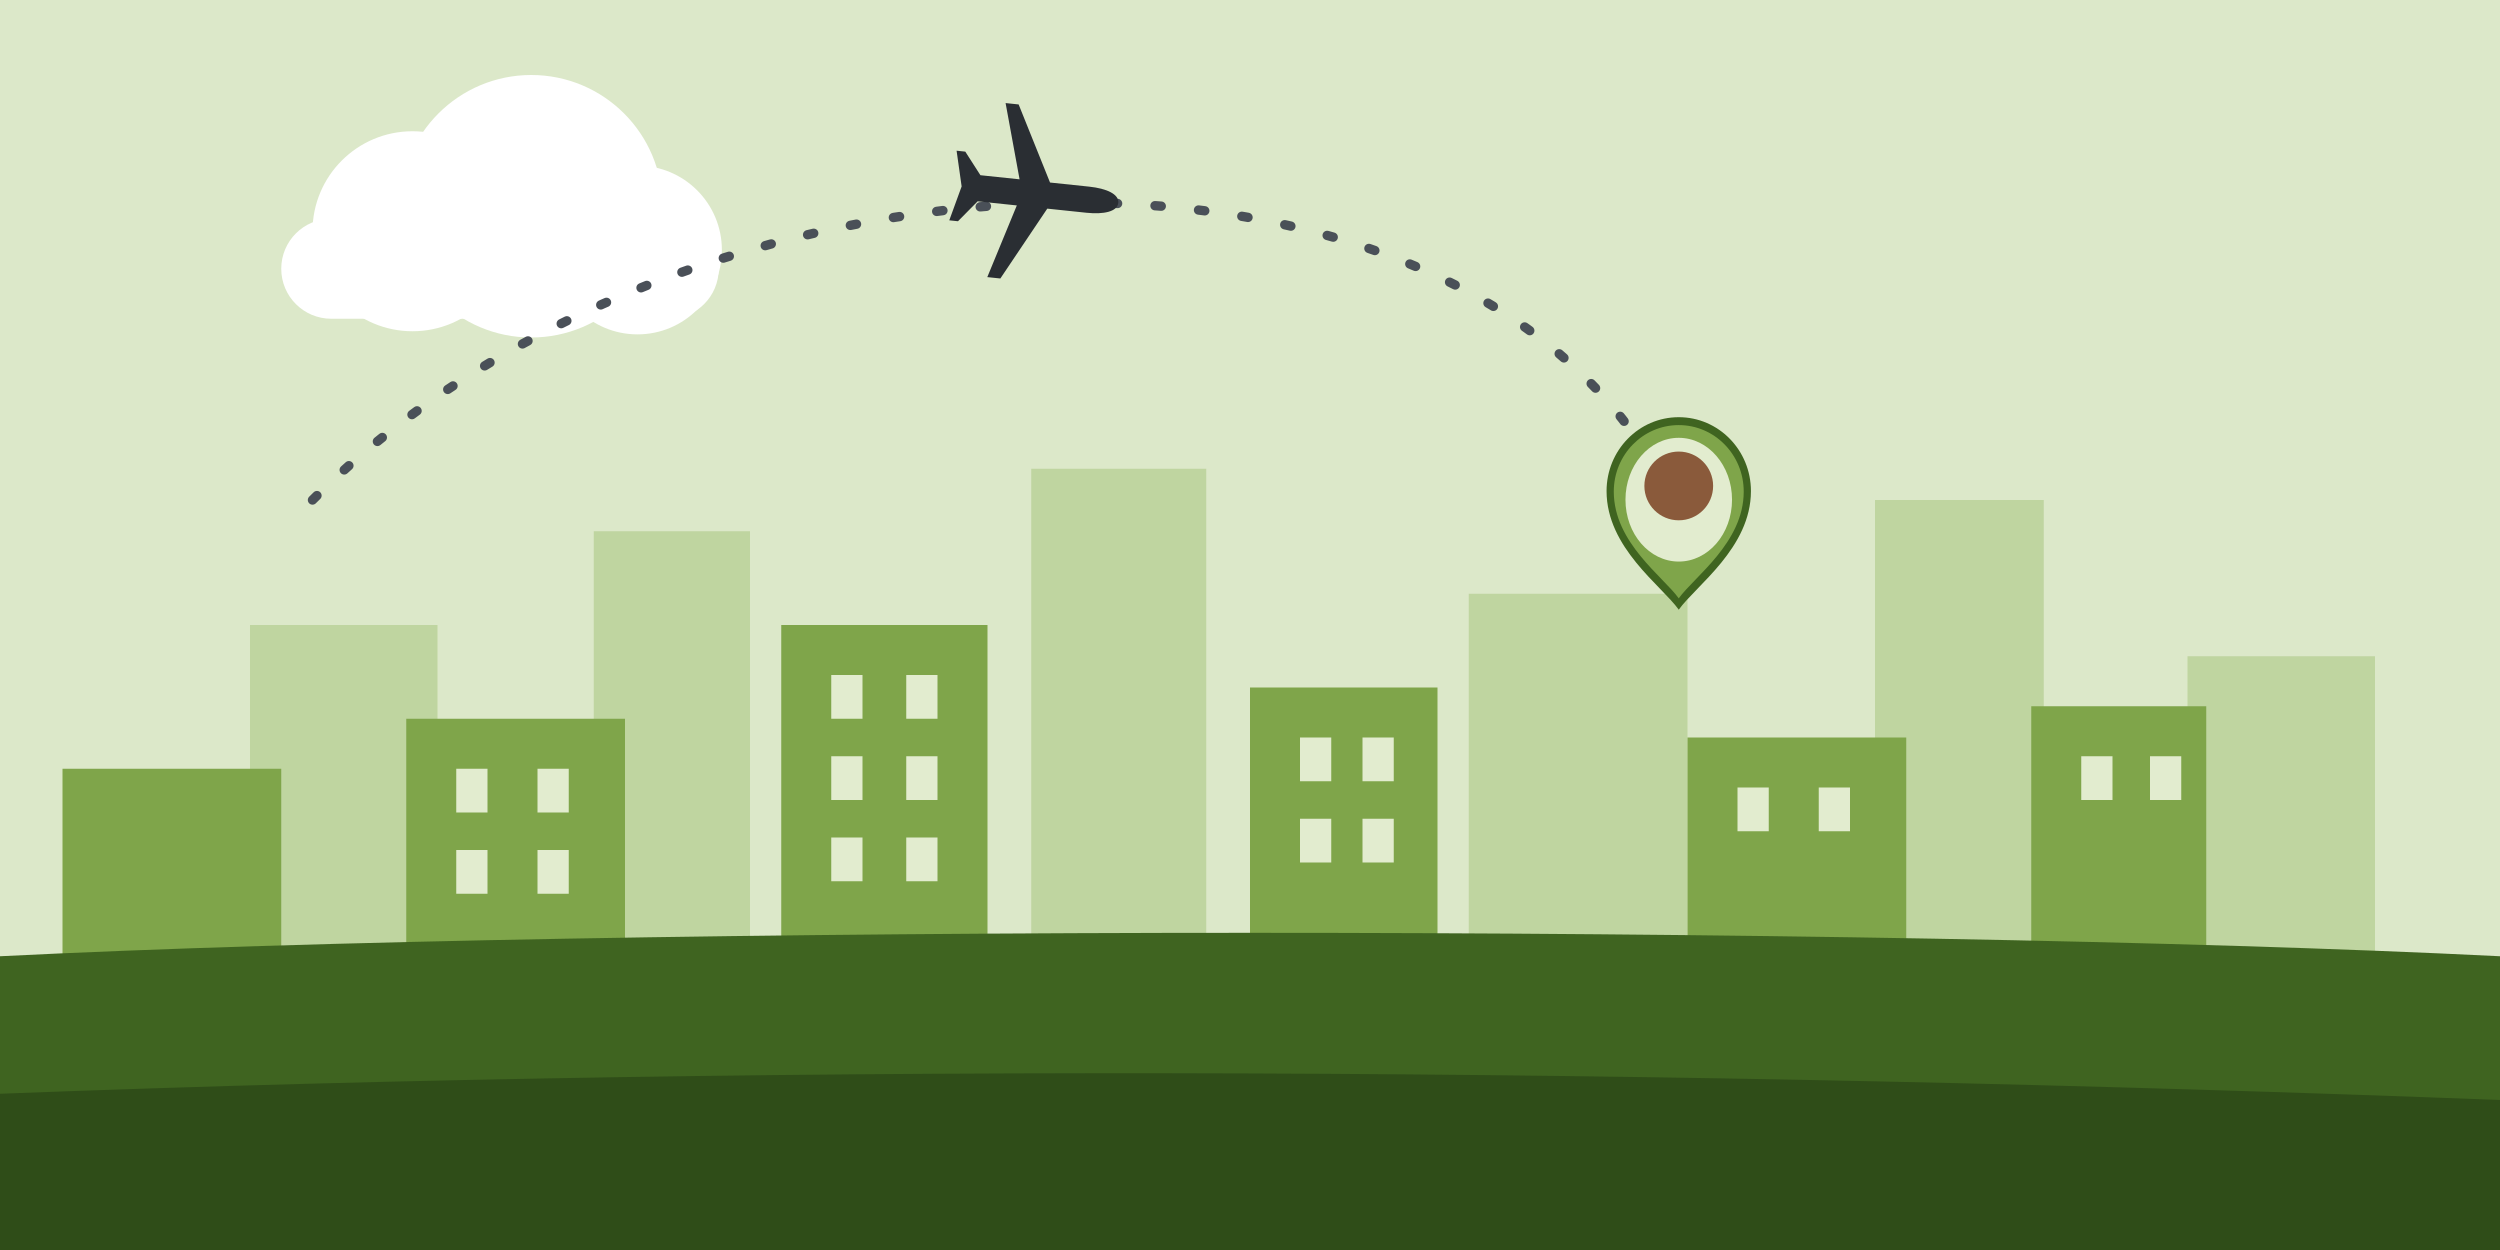
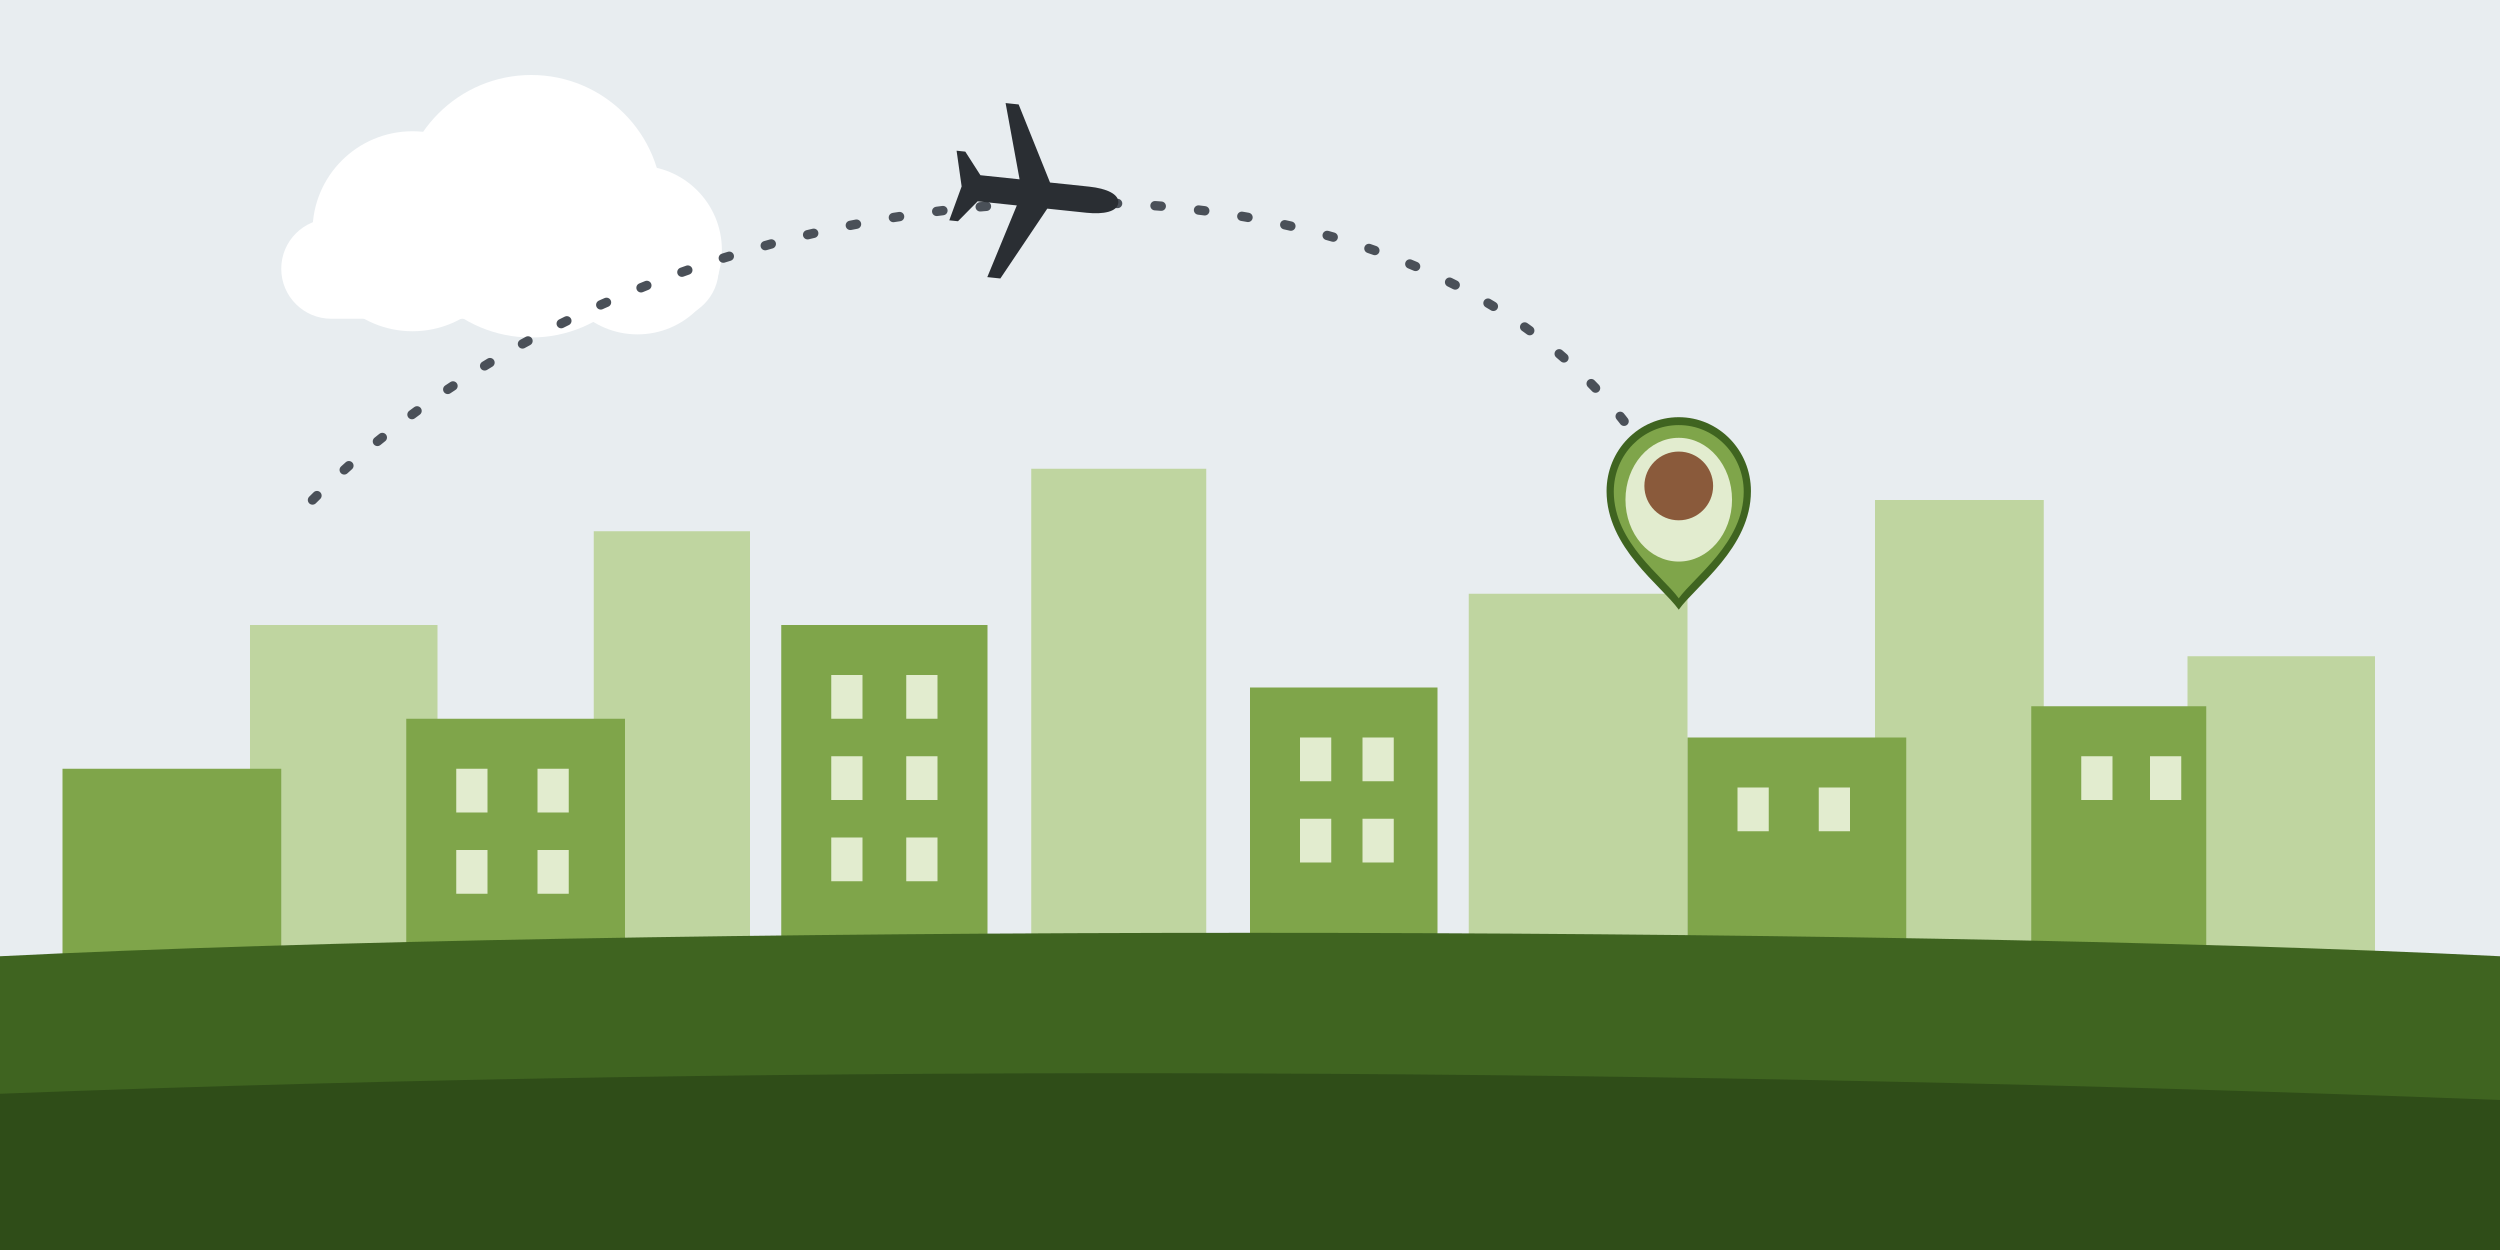
<svg xmlns="http://www.w3.org/2000/svg" viewBox="0 0 800 400" width="800" height="400" role="img" aria-labelledby="t">
-   <rect width="800" height="400" fill="#DCE8C9" />
+   <rect width="800" height="400" fill="#E8EDF0" />
  <g fill="#FFFFFF">
    <rect x="90" y="70" width="140" height="32" rx="16" />
    <circle cx="132" cy="74" r="32" />
    <circle cx="170" cy="66" r="42" />
    <circle cx="204" cy="80" r="27" />
  </g>
  <g fill="#BFD5A0">
    <rect x="80" y="200" width="60" height="110" />
    <rect x="190" y="170" width="50" height="140" />
    <rect x="330" y="150" width="56" height="160" />
    <rect x="470" y="190" width="70" height="120" />
    <rect x="600" y="160" width="54" height="150" />
    <rect x="700" y="210" width="60" height="100" />
  </g>
  <g fill="#7FA54A">
    <rect x="130" y="230" width="70" height="80" />
    <rect x="250" y="200" width="66" height="110" />
    <rect x="400" y="220" width="60" height="90" />
    <rect x="540" y="236" width="70" height="74" />
    <rect x="650" y="226" width="56" height="84" />
    <rect x="20" y="246" width="70" height="64" />
  </g>
  <g fill="#E2ECCF">
    <rect x="146" y="246" width="10" height="14" />
    <rect x="172" y="246" width="10" height="14" />
    <rect x="146" y="272" width="10" height="14" />
    <rect x="172" y="272" width="10" height="14" />
    <rect x="266" y="216" width="10" height="14" />
    <rect x="290" y="216" width="10" height="14" />
    <rect x="266" y="242" width="10" height="14" />
    <rect x="290" y="242" width="10" height="14" />
    <rect x="266" y="268" width="10" height="14" />
    <rect x="290" y="268" width="10" height="14" />
    <rect x="416" y="236" width="10" height="14" />
    <rect x="436" y="236" width="10" height="14" />
    <rect x="416" y="262" width="10" height="14" />
    <rect x="436" y="262" width="10" height="14" />
    <rect x="556" y="252" width="10" height="14" />
    <rect x="582" y="252" width="10" height="14" />
    <rect x="666" y="242" width="10" height="14" />
    <rect x="688" y="242" width="10" height="14" />
  </g>
  <path d="M0 306C200 296 600 296 800 306V400H0Z" fill="#3F6420" />
  <path d="M0 350C260 340 540 342 800 352V400H0Z" fill="#2F4D18" />
  <path d="M100 160C220 40 460 30 530 150" fill="none" stroke="#4A5058" stroke-width="3" stroke-linecap="round" stroke-dasharray="2 12" />
  <g transform="translate(502 128) scale(1.1)">
    <path d="M32 61C27 54 11 43 11 26.5C11 14.6 20.4 5 32 5S53 14.6 53 26.5C53 43 37 54 32 61Z" fill="#3F6420" />
    <path d="M32 61C27 54 11 43 11 26.5C11 14.6 20.4 5 32 5S53 14.6 53 26.5C53 43 37 54 32 61Z" fill="#7FA54A" transform="translate(32 28) scale(.9) translate(-32 -28)" />
    <ellipse cx="32" cy="29" rx="15.5" ry="18" fill="#E2ECCF" />
    <circle cx="32" cy="25" r="10" fill="#8A5A3B" />
  </g>
  <path d="M0-20c2 0 3 3 3 7v9l17 9v3L3 3v9l5 4v2l-8-2-8 2v-2l5-4V3l-17 5V5l17-9v-9c0-4 1-7 3-7z" fill="#2A2E33" transform="translate(330 62) rotate(96) scale(1.4)" />
</svg>
